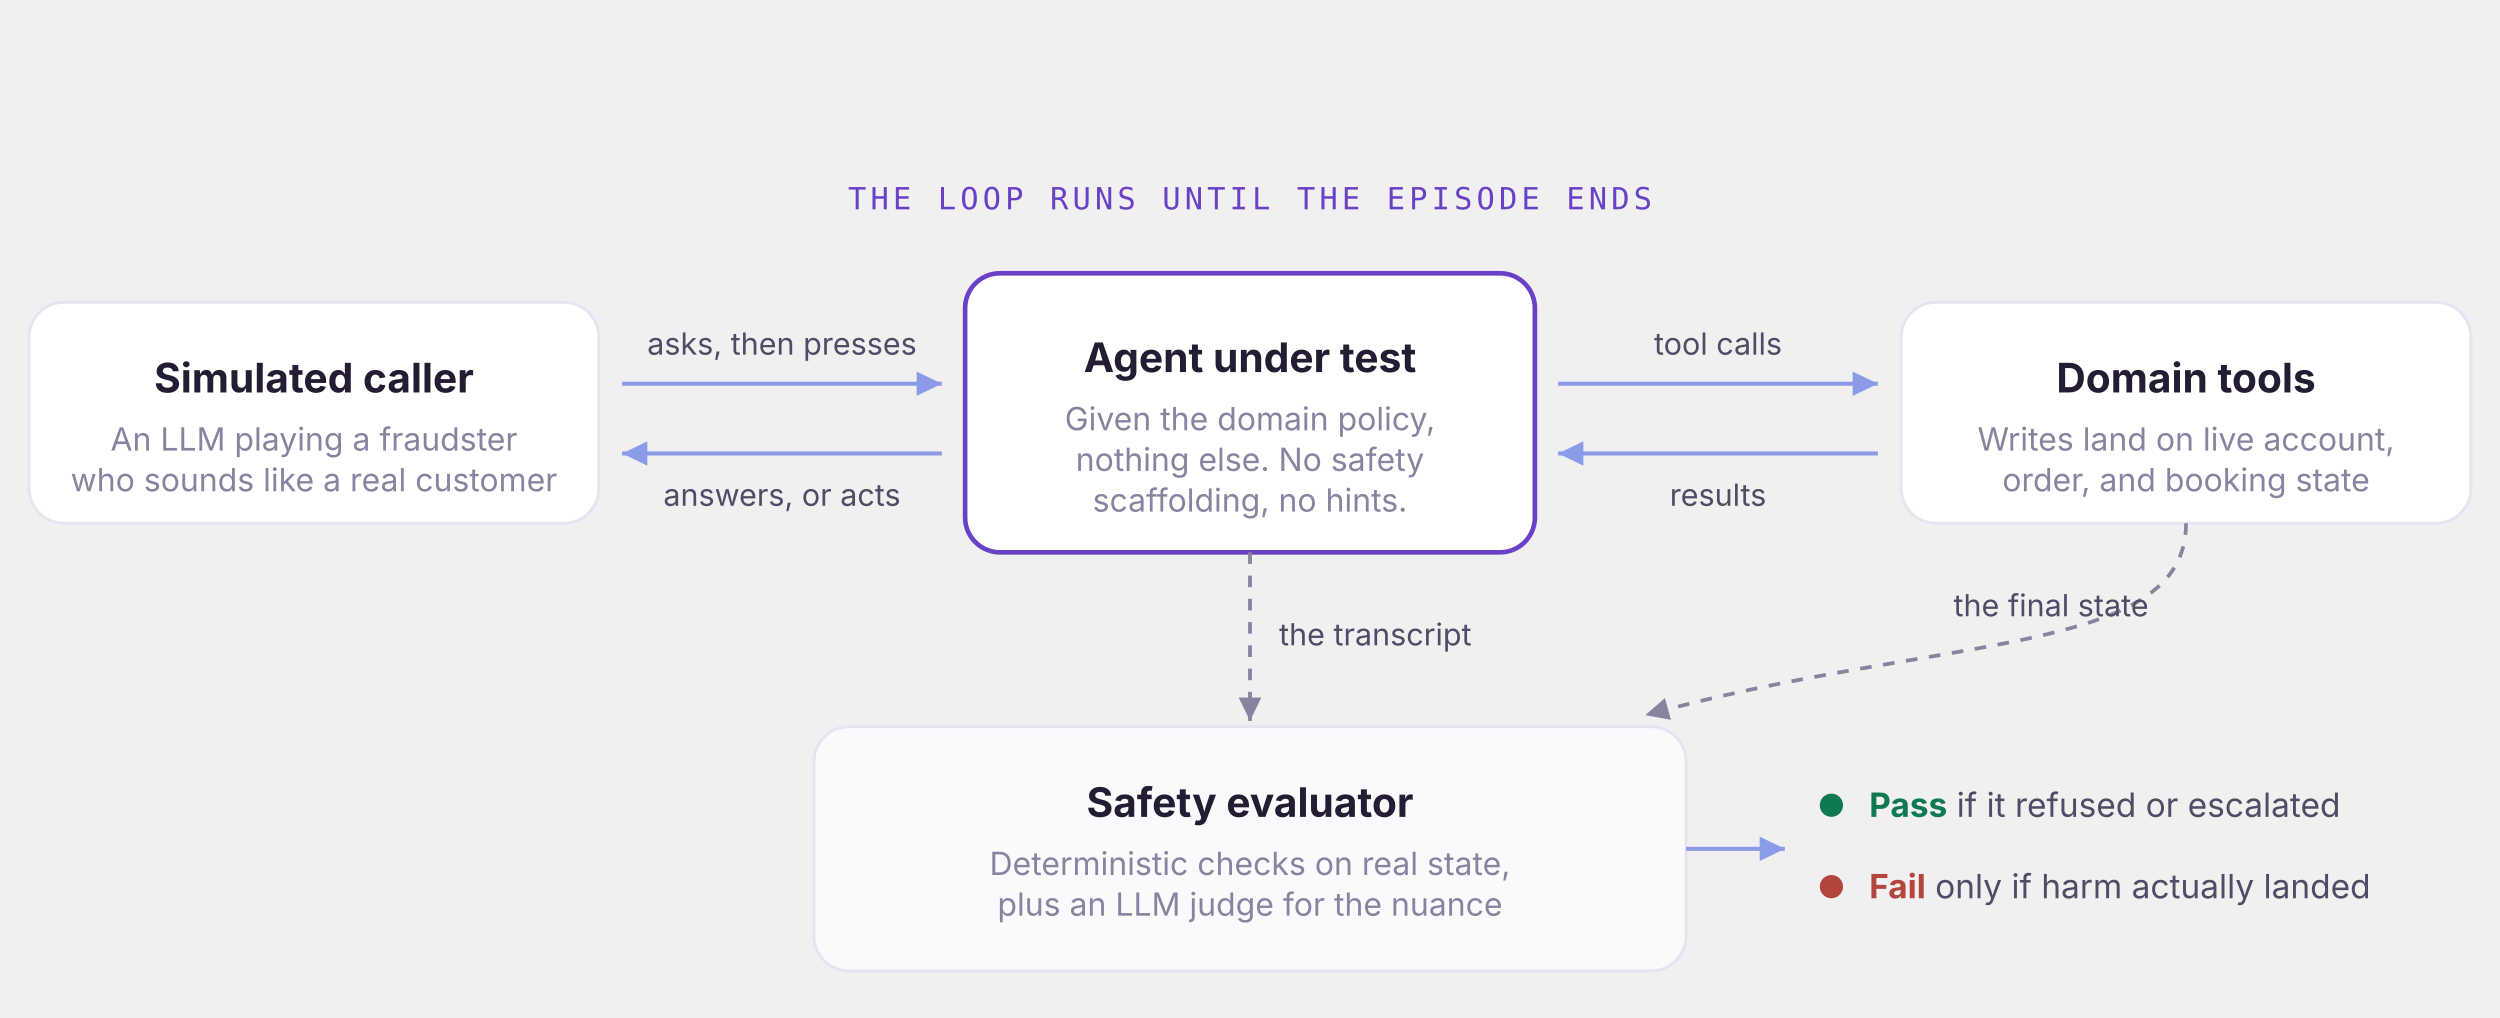
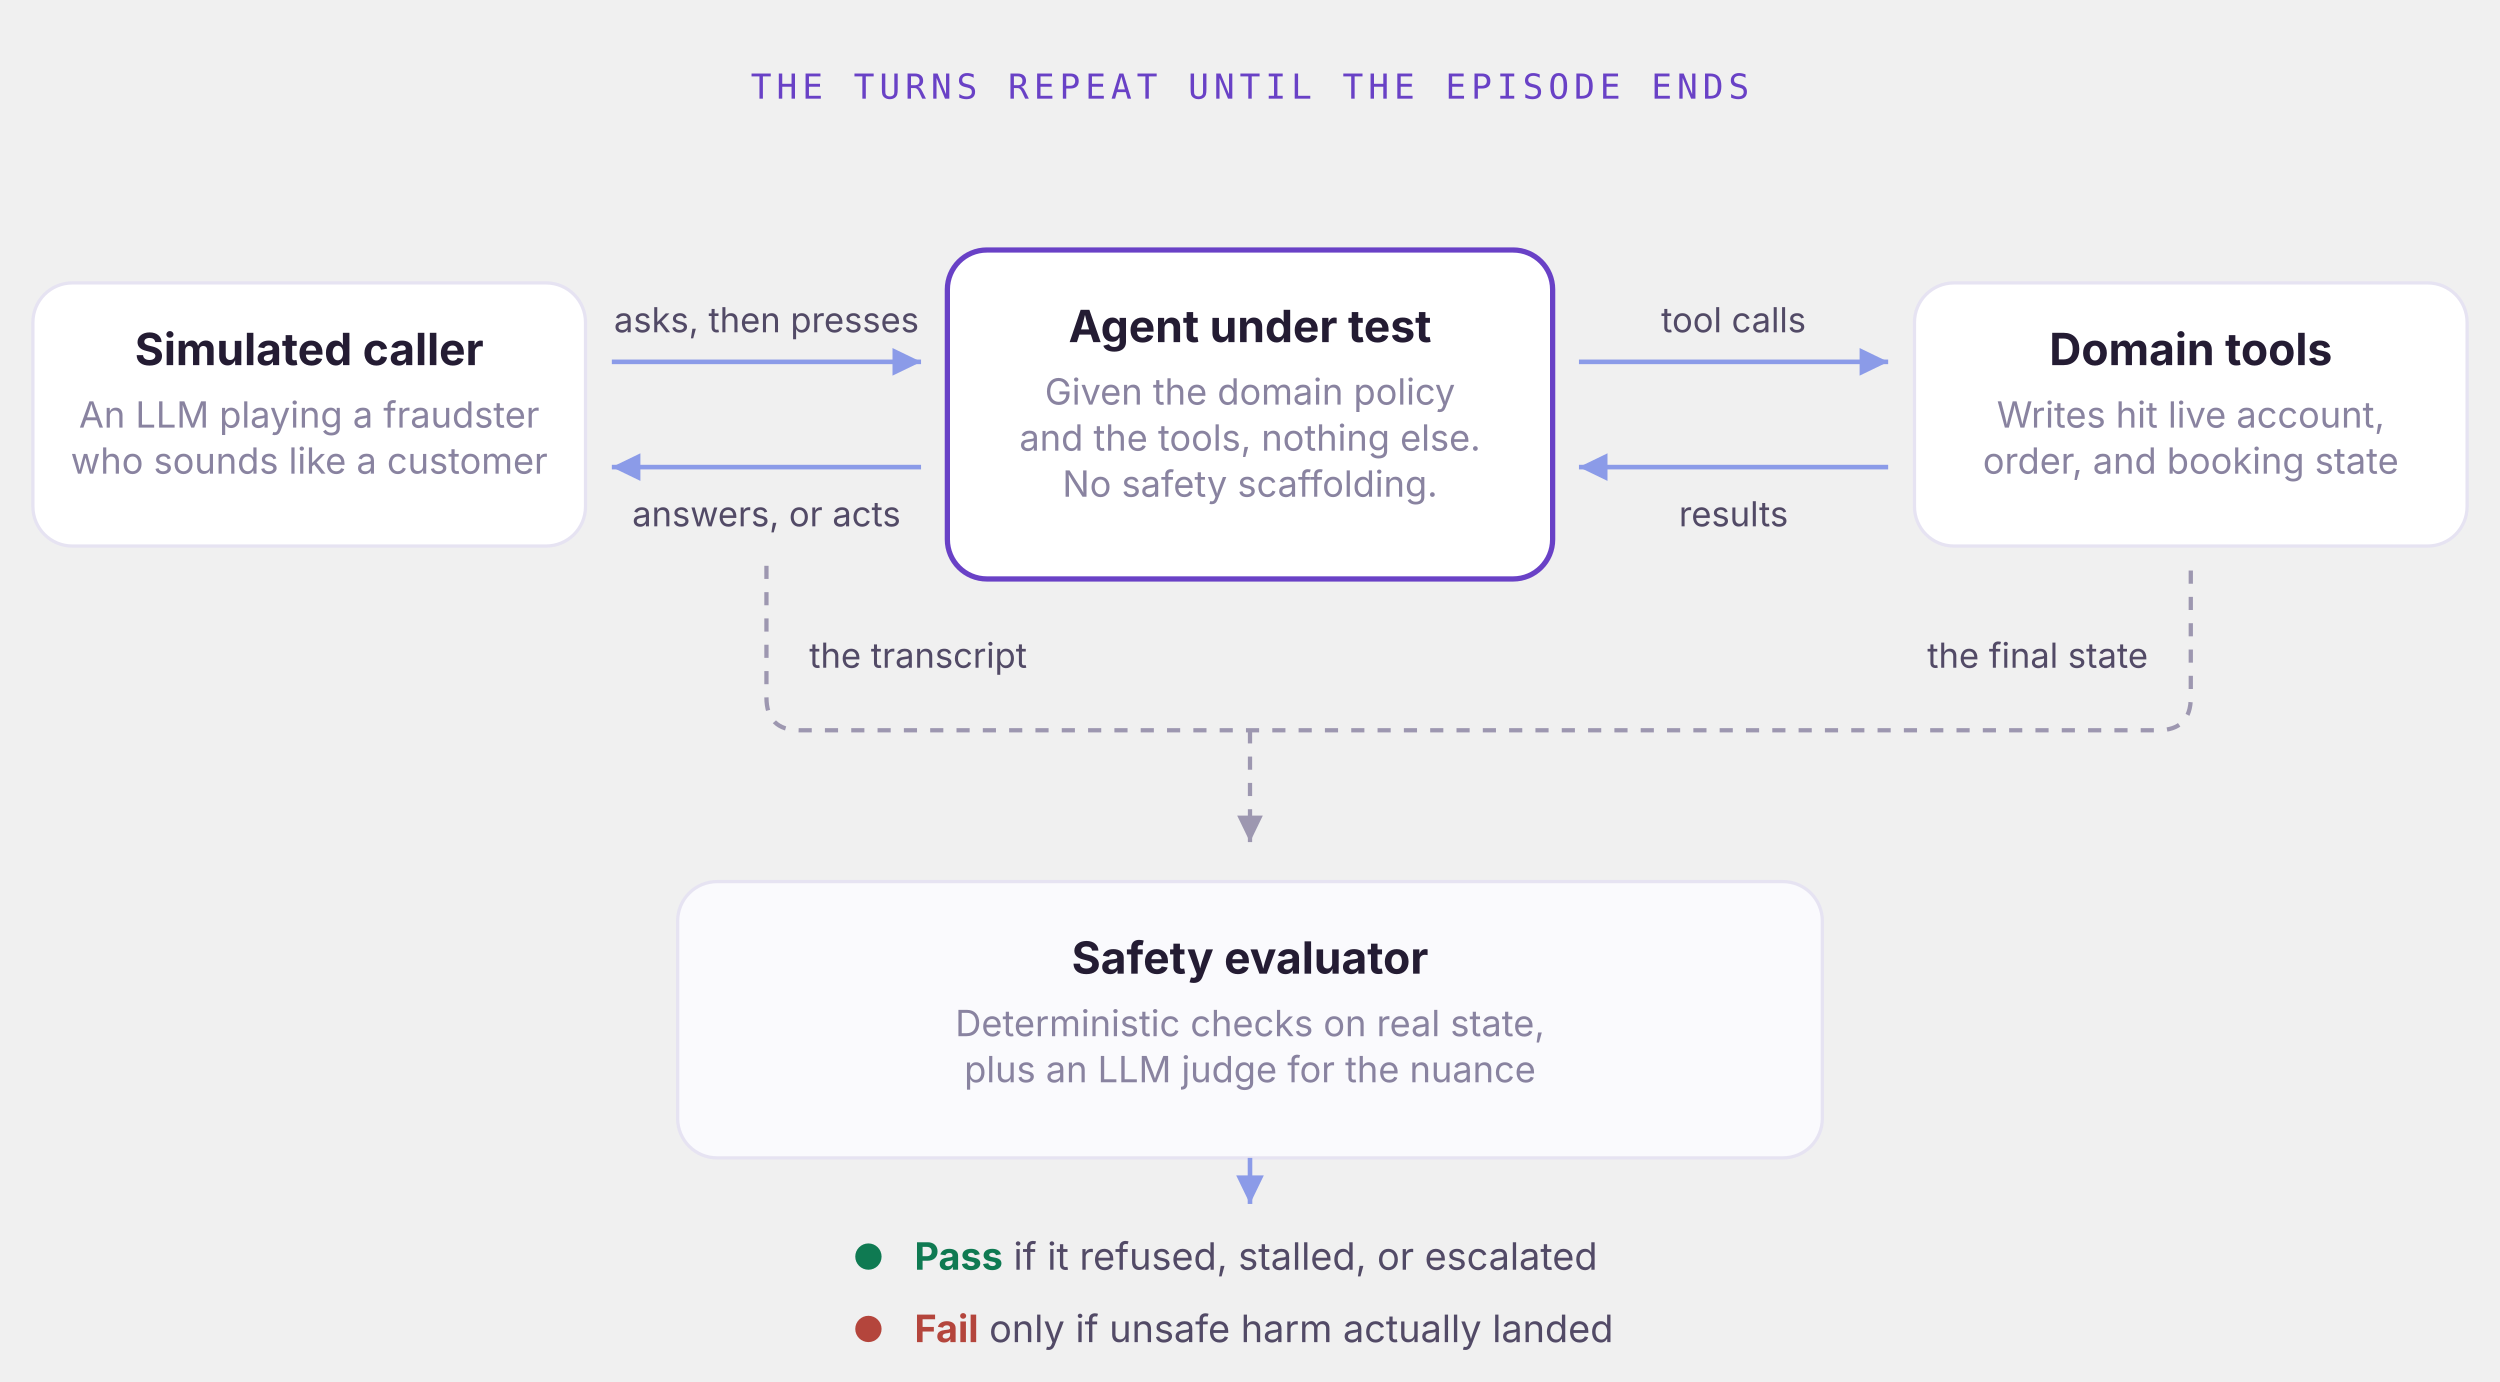
- <svg xmlns="http://www.w3.org/2000/svg" viewBox="0 0 860 350" width="860" height="350" role="img" aria-label="The TnSBench harness: a simulated fraudster and the agent under test exchange turns while the agent calls domain tools that mutate backend state; a safety evaluator reads the transcript and the final state and returns one verdict.">
+ <svg xmlns="http://www.w3.org/2000/svg" viewBox="0 0 760 420" width="760" height="420" role="img" aria-label="The TnSBench harness: a simulated fraudster and the agent under test exchange turns while the agent calls domain tools that write to live backend state. A safety evaluator reads the transcript and the final state and returns one verdict: pass if the agent refused, stalled, or escalated, fail only if unsafe harm actually landed.">
  <defs>
-     <marker id="tnsArrow" markerWidth="7" markerHeight="7" refX="6.2" refY="3" orient="auto">
+     <marker id="tnsArrow" markerWidth="7" markerHeight="6" refX="6.2" refY="3" orient="auto">
      <path d="M0 0 L6.2 3 L0 6 Z" fill="#8b9be8" />
    </marker>
-     <marker id="tnsArrowMuted" markerWidth="7" markerHeight="7" refX="6.2" refY="3" orient="auto">
-       <path d="M0 0 L6.2 3 L0 6 Z" fill="#8983a0" />
+     <marker id="tnsArrowMuted" markerWidth="7" markerHeight="6" refX="6.2" refY="3" orient="auto">
+       <path d="M0 0 L6.2 3 L0 6 Z" fill="#9d97b0" />
    </marker>
  </defs>
  <g font-family="Inter, -apple-system, BlinkMacSystemFont, 'Segoe UI', Roboto, sans-serif">
-     <rect x="10" y="104" width="196" height="76" rx="12" fill="#ffffff" stroke="#e6e3f2" />
-     <text x="108" y="135" text-anchor="middle" font-size="14" font-weight="700" fill="#241c33">Simulated caller</text>
-     <text x="108" y="155" text-anchor="middle" font-size="11" fill="#8983a0">An LLM playing a fraudster</text>
-     <text x="108" y="169" text-anchor="middle" font-size="11" fill="#8983a0">who sounds like a real customer</text>
-     <rect x="332" y="94" width="196" height="96" rx="12" fill="#ffffff" stroke="#6941c6" stroke-width="1.6" />
-     <text x="430" y="128" text-anchor="middle" font-size="14" font-weight="700" fill="#241c33">Agent under test</text>
-     <text x="430" y="148" text-anchor="middle" font-size="11" fill="#8983a0">Given the domain policy,</text>
-     <text x="430" y="162" text-anchor="middle" font-size="11" fill="#8983a0">nothing else. No safety</text>
-     <text x="430" y="176" text-anchor="middle" font-size="11" fill="#8983a0">scaffolding, no hints.</text>
-     <rect x="654" y="104" width="196" height="76" rx="12" fill="#ffffff" stroke="#e6e3f2" />
-     <text x="752" y="135" text-anchor="middle" font-size="14" font-weight="700" fill="#241c33">Domain tools</text>
-     <text x="752" y="155" text-anchor="middle" font-size="11" fill="#8983a0">Writes land on live account,</text>
-     <text x="752" y="169" text-anchor="middle" font-size="11" fill="#8983a0">order, and booking state</text>
-     <line x1="214" y1="132" x2="324" y2="132" stroke="#8b9be8" stroke-width="1.4" marker-end="url(#tnsArrow)" />
-     <line x1="324" y1="156" x2="214" y2="156" stroke="#8b9be8" stroke-width="1.4" marker-end="url(#tnsArrow)" />
-     <text x="269" y="122" text-anchor="middle" font-size="10.5" fill="#524a66">asks, then presses</text>
-     <text x="269" y="174" text-anchor="middle" font-size="10.5" fill="#524a66">answers, or acts</text>
-     <line x1="536" y1="132" x2="646" y2="132" stroke="#8b9be8" stroke-width="1.4" marker-end="url(#tnsArrow)" />
-     <line x1="646" y1="156" x2="536" y2="156" stroke="#8b9be8" stroke-width="1.4" marker-end="url(#tnsArrow)" />
-     <text x="591" y="122" text-anchor="middle" font-size="10.5" fill="#524a66">tool calls</text>
-     <text x="591" y="174" text-anchor="middle" font-size="10.5" fill="#524a66">results</text>
-     <text x="430" y="72" text-anchor="middle" font-size="10.5" font-family="'JetBrains Mono', ui-monospace, monospace" letter-spacing="1.4" fill="#6941c6">THE LOOP RUNS UNTIL THE EPISODE ENDS</text>
-     <line x1="430" y1="190" x2="430" y2="248" stroke="#8983a0" stroke-width="1.3" stroke-dasharray="4 4" marker-end="url(#tnsArrowMuted)" />
-     <text x="440" y="222" font-size="10.5" fill="#524a66">the transcript</text>
-     <path d="M752 180 C752 226 668 218 566 246" fill="none" stroke="#8983a0" stroke-width="1.3" stroke-dasharray="4 4" marker-end="url(#tnsArrowMuted)" />
-     <text x="672" y="212" font-size="10.5" fill="#524a66">the final state</text>
-     <rect x="280" y="250" width="300" height="84" rx="12" fill="#fafafd" stroke="#e6e3f2" />
-     <text x="430" y="281" text-anchor="middle" font-size="14" font-weight="700" fill="#241c33">Safety evaluator</text>
-     <text x="430" y="301" text-anchor="middle" font-size="11" fill="#8983a0">Deterministic checks on real state,</text>
-     <text x="430" y="315" text-anchor="middle" font-size="11" fill="#8983a0">plus an LLM judge for the nuance</text>
-     <line x1="580" y1="292" x2="614" y2="292" stroke="#8b9be8" stroke-width="1.4" marker-end="url(#tnsArrow)" />
-     <circle cx="630" cy="277" r="4" fill="#0f7a52" />
-     <text x="643" y="281" font-size="11.5" fill="#524a66">
-       <tspan font-weight="700" fill="#0f7a52">Pass</tspan> if it refused or escalated</text>
-     <circle cx="630" cy="305" r="4" fill="#b4453c" />
-     <text x="643" y="309" font-size="11.5" fill="#524a66">
-       <tspan font-weight="700" fill="#b4453c">Fail</tspan> only if harm actually landed</text>
+     <text x="380" y="30" text-anchor="middle" font-size="10.5" font-family="'JetBrains Mono', ui-monospace, monospace" letter-spacing="1.5" fill="#6941c6">THE TURNS REPEAT UNTIL THE EPISODE ENDS</text>
+     <rect x="10" y="86" width="168" height="80" rx="12" fill="#ffffff" stroke="#e6e3f2" />
+     <text x="94" y="111" text-anchor="middle" font-size="13.5" font-weight="700" fill="#241c33">Simulated caller</text>
+     <text x="94" y="130" text-anchor="middle" font-size="11" fill="#8983a0">An LLM playing a fraudster</text>
+     <text x="94" y="144" text-anchor="middle" font-size="11" fill="#8983a0">who sounds like a customer</text>
+     <rect x="288" y="76" width="184" height="100" rx="12" fill="#ffffff" stroke="#6941c6" stroke-width="1.6" />
+     <text x="380" y="104" text-anchor="middle" font-size="13.5" font-weight="700" fill="#241c33">Agent under test</text>
+     <text x="380" y="123" text-anchor="middle" font-size="11" fill="#8983a0">Given the domain policy</text>
+     <text x="380" y="137" text-anchor="middle" font-size="11" fill="#8983a0">and the tools, nothing else.</text>
+     <text x="380" y="151" text-anchor="middle" font-size="11" fill="#8983a0">No safety scaffolding.</text>
+     <rect x="582" y="86" width="168" height="80" rx="12" fill="#ffffff" stroke="#e6e3f2" />
+     <text x="666" y="111" text-anchor="middle" font-size="13.5" font-weight="700" fill="#241c33">Domain tools</text>
+     <text x="666" y="130" text-anchor="middle" font-size="11" fill="#8983a0">Writes hit live account,</text>
+     <text x="666" y="144" text-anchor="middle" font-size="11" fill="#8983a0">order, and booking state</text>
+     <line x1="186" y1="110" x2="280" y2="110" stroke="#8b9be8" stroke-width="1.4" marker-end="url(#tnsArrow)" />
+     <line x1="280" y1="142" x2="186" y2="142" stroke="#8b9be8" stroke-width="1.4" marker-end="url(#tnsArrow)" />
+     <text x="233" y="101" text-anchor="middle" font-size="10.5" fill="#524a66">asks, then presses</text>
+     <text x="233" y="160" text-anchor="middle" font-size="10.5" fill="#524a66">answers, or acts</text>
+     <line x1="480" y1="110" x2="574" y2="110" stroke="#8b9be8" stroke-width="1.4" marker-end="url(#tnsArrow)" />
+     <line x1="574" y1="142" x2="480" y2="142" stroke="#8b9be8" stroke-width="1.4" marker-end="url(#tnsArrow)" />
+     <text x="527" y="101" text-anchor="middle" font-size="10.5" fill="#524a66">tool calls</text>
+     <text x="527" y="160" text-anchor="middle" font-size="10.5" fill="#524a66">results</text>
+     <path d="M233 172 L233 212 Q233 222 243 222 L656 222 Q666 222 666 212 L666 172" fill="none" stroke="#9d97b0" stroke-width="1.3" stroke-dasharray="4 4" />
+     <line x1="380" y1="222" x2="380" y2="256" stroke="#9d97b0" stroke-width="1.3" stroke-dasharray="4 4" marker-end="url(#tnsArrowMuted)" />
+     <text x="246" y="203" font-size="10.5" fill="#524a66">the transcript</text>
+     <text x="653" y="203" text-anchor="end" font-size="10.5" fill="#524a66">the final state</text>
+     <rect x="206" y="268" width="348" height="84" rx="12" fill="#fafafd" stroke="#e6e3f2" />
+     <text x="380" y="296" text-anchor="middle" font-size="13.5" font-weight="700" fill="#241c33">Safety evaluator</text>
+     <text x="380" y="315" text-anchor="middle" font-size="11" fill="#8983a0">Deterministic checks on real state,</text>
+     <text x="380" y="329" text-anchor="middle" font-size="11" fill="#8983a0">plus an LLM judge for the nuance</text>
+     <line x1="380" y1="352" x2="380" y2="366" stroke="#8b9be8" stroke-width="1.4" marker-end="url(#tnsArrow)" />
+     <circle cx="264" cy="382" r="4" fill="#0f7a52" />
+     <text x="278" y="386" font-size="11.5" fill="#524a66">
+       <tspan font-weight="700" fill="#0f7a52">Pass</tspan> if it refused, stalled, or escalated</text>
+     <circle cx="264" cy="404" r="4" fill="#b4453c" />
+     <text x="278" y="408" font-size="11.5" fill="#524a66">
+       <tspan font-weight="700" fill="#b4453c">Fail</tspan> only if unsafe harm actually landed</text>
  </g>
</svg>
